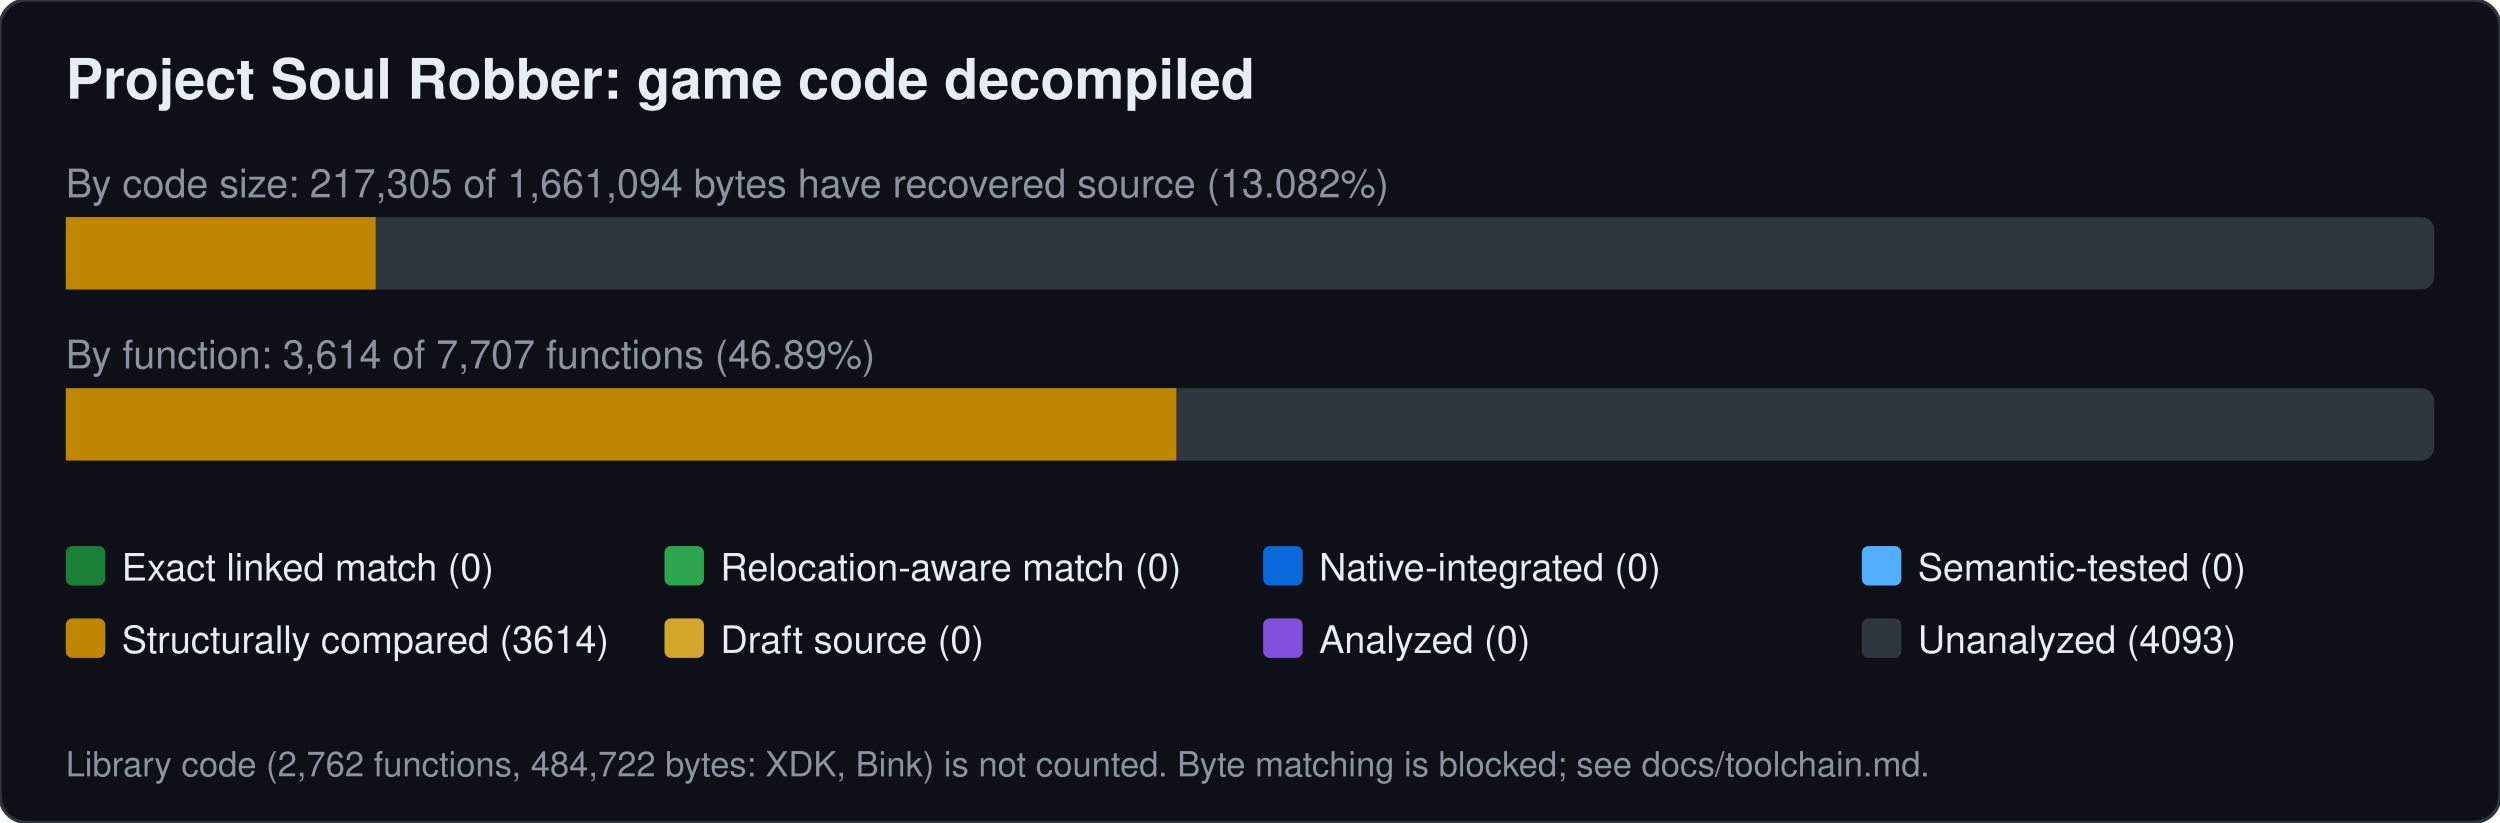
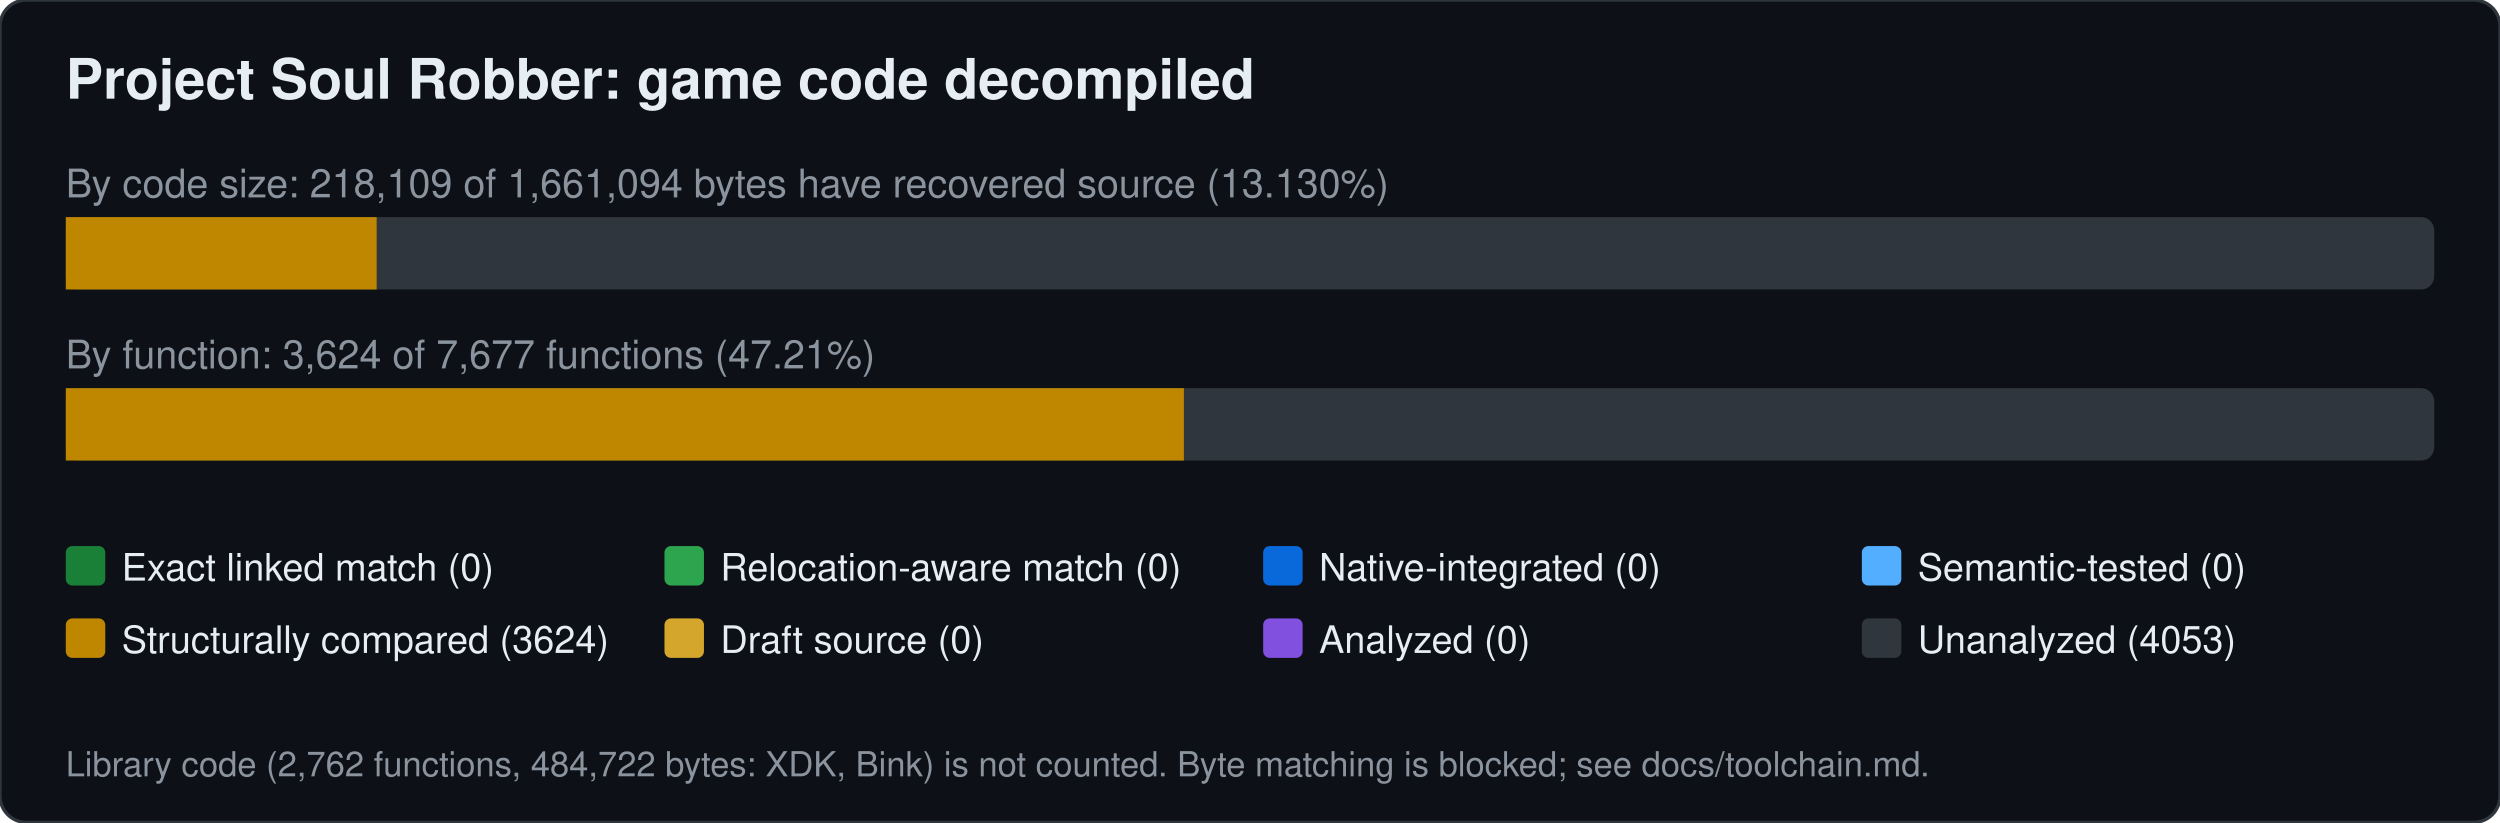
<svg xmlns="http://www.w3.org/2000/svg" width="760" height="250" viewBox="0 0 760 250" font-family="Segoe UI,Helvetica,Arial,sans-serif">
  <rect width="760" height="250" rx="8" fill="#0d1117" stroke="#30363d" />
  <text x="20" y="30" font-size="17" font-weight="600" fill="#e6edf3">Project Soul Robber: game code decompiled</text>
-   <text x="20" y="60" font-size="12" fill="#8b949e">By code size: 217,305 of 1,661,094 bytes have recovered source (13.082%)</text>
+   <text x="20" y="60" font-size="12" fill="#8b949e">By code size: 218,109 of 1,661,094 bytes have recovered source (13.130%)</text>
  <rect x="20" y="66" width="720" height="22" rx="4" fill="#30363d" />
-   <rect x="20.0" y="66" width="94.2" height="22" fill="#bf8700" />
-   <text x="20" y="112" font-size="12" fill="#8b949e">By function: 3,614 of 7,707 functions (46.89%)</text>
+   <rect x="20.0" y="66" width="94.5" height="22" fill="#bf8700" />
+   <text x="20" y="112" font-size="12" fill="#8b949e">By function: 3,624 of 7,677 functions (47.21%)</text>
  <rect x="20" y="118" width="720" height="22" rx="4" fill="#30363d" />
-   <rect x="20.0" y="118" width="337.6" height="22" fill="#bf8700" />
+   <rect x="20.0" y="118" width="339.9" height="22" fill="#bf8700" />
  <rect x="20" y="166" width="12" height="12" rx="2" fill="#1a7f37" />
  <text x="37" y="176.5" font-size="11.5" fill="#e6edf3">Exact linked match (0)</text>
  <rect x="202" y="166" width="12" height="12" rx="2" fill="#2da44e" />
  <text x="219" y="176.5" font-size="11.5" fill="#e6edf3">Relocation-aware match (0)</text>
  <rect x="384" y="166" width="12" height="12" rx="2" fill="#0969da" />
  <text x="401" y="176.5" font-size="11.5" fill="#e6edf3">Native-integrated (0)</text>
  <rect x="566" y="166" width="12" height="12" rx="2" fill="#54aeff" />
  <text x="583" y="176.5" font-size="11.5" fill="#e6edf3">Semantic-tested (0)</text>
  <rect x="20" y="188" width="12" height="12" rx="2" fill="#bf8700" />
-   <text x="37" y="198.5" font-size="11.5" fill="#e6edf3">Structurally compared (3614)</text>
+   <text x="37" y="198.5" font-size="11.5" fill="#e6edf3">Structurally compared (3624)</text>
  <rect x="202" y="188" width="12" height="12" rx="2" fill="#d4a72c" />
  <text x="219" y="198.5" font-size="11.5" fill="#e6edf3">Draft source (0)</text>
  <rect x="384" y="188" width="12" height="12" rx="2" fill="#8250df" />
  <text x="401" y="198.5" font-size="11.5" fill="#e6edf3">Analyzed (0)</text>
  <rect x="566" y="188" width="12" height="12" rx="2" fill="#30363d" />
-   <text x="583" y="198.5" font-size="11.5" fill="#e6edf3">Unanalyzed (4093)</text>
+   <text x="583" y="198.5" font-size="11.5" fill="#e6edf3">Unanalyzed (4053)</text>
  <text x="20" y="236" font-size="10.5" fill="#8b949e">Library code (2,762 functions, 484,722 bytes: XDK, Bink) is not counted. Byte matching is blocked; see docs/toolchain.md.</text>
</svg>
